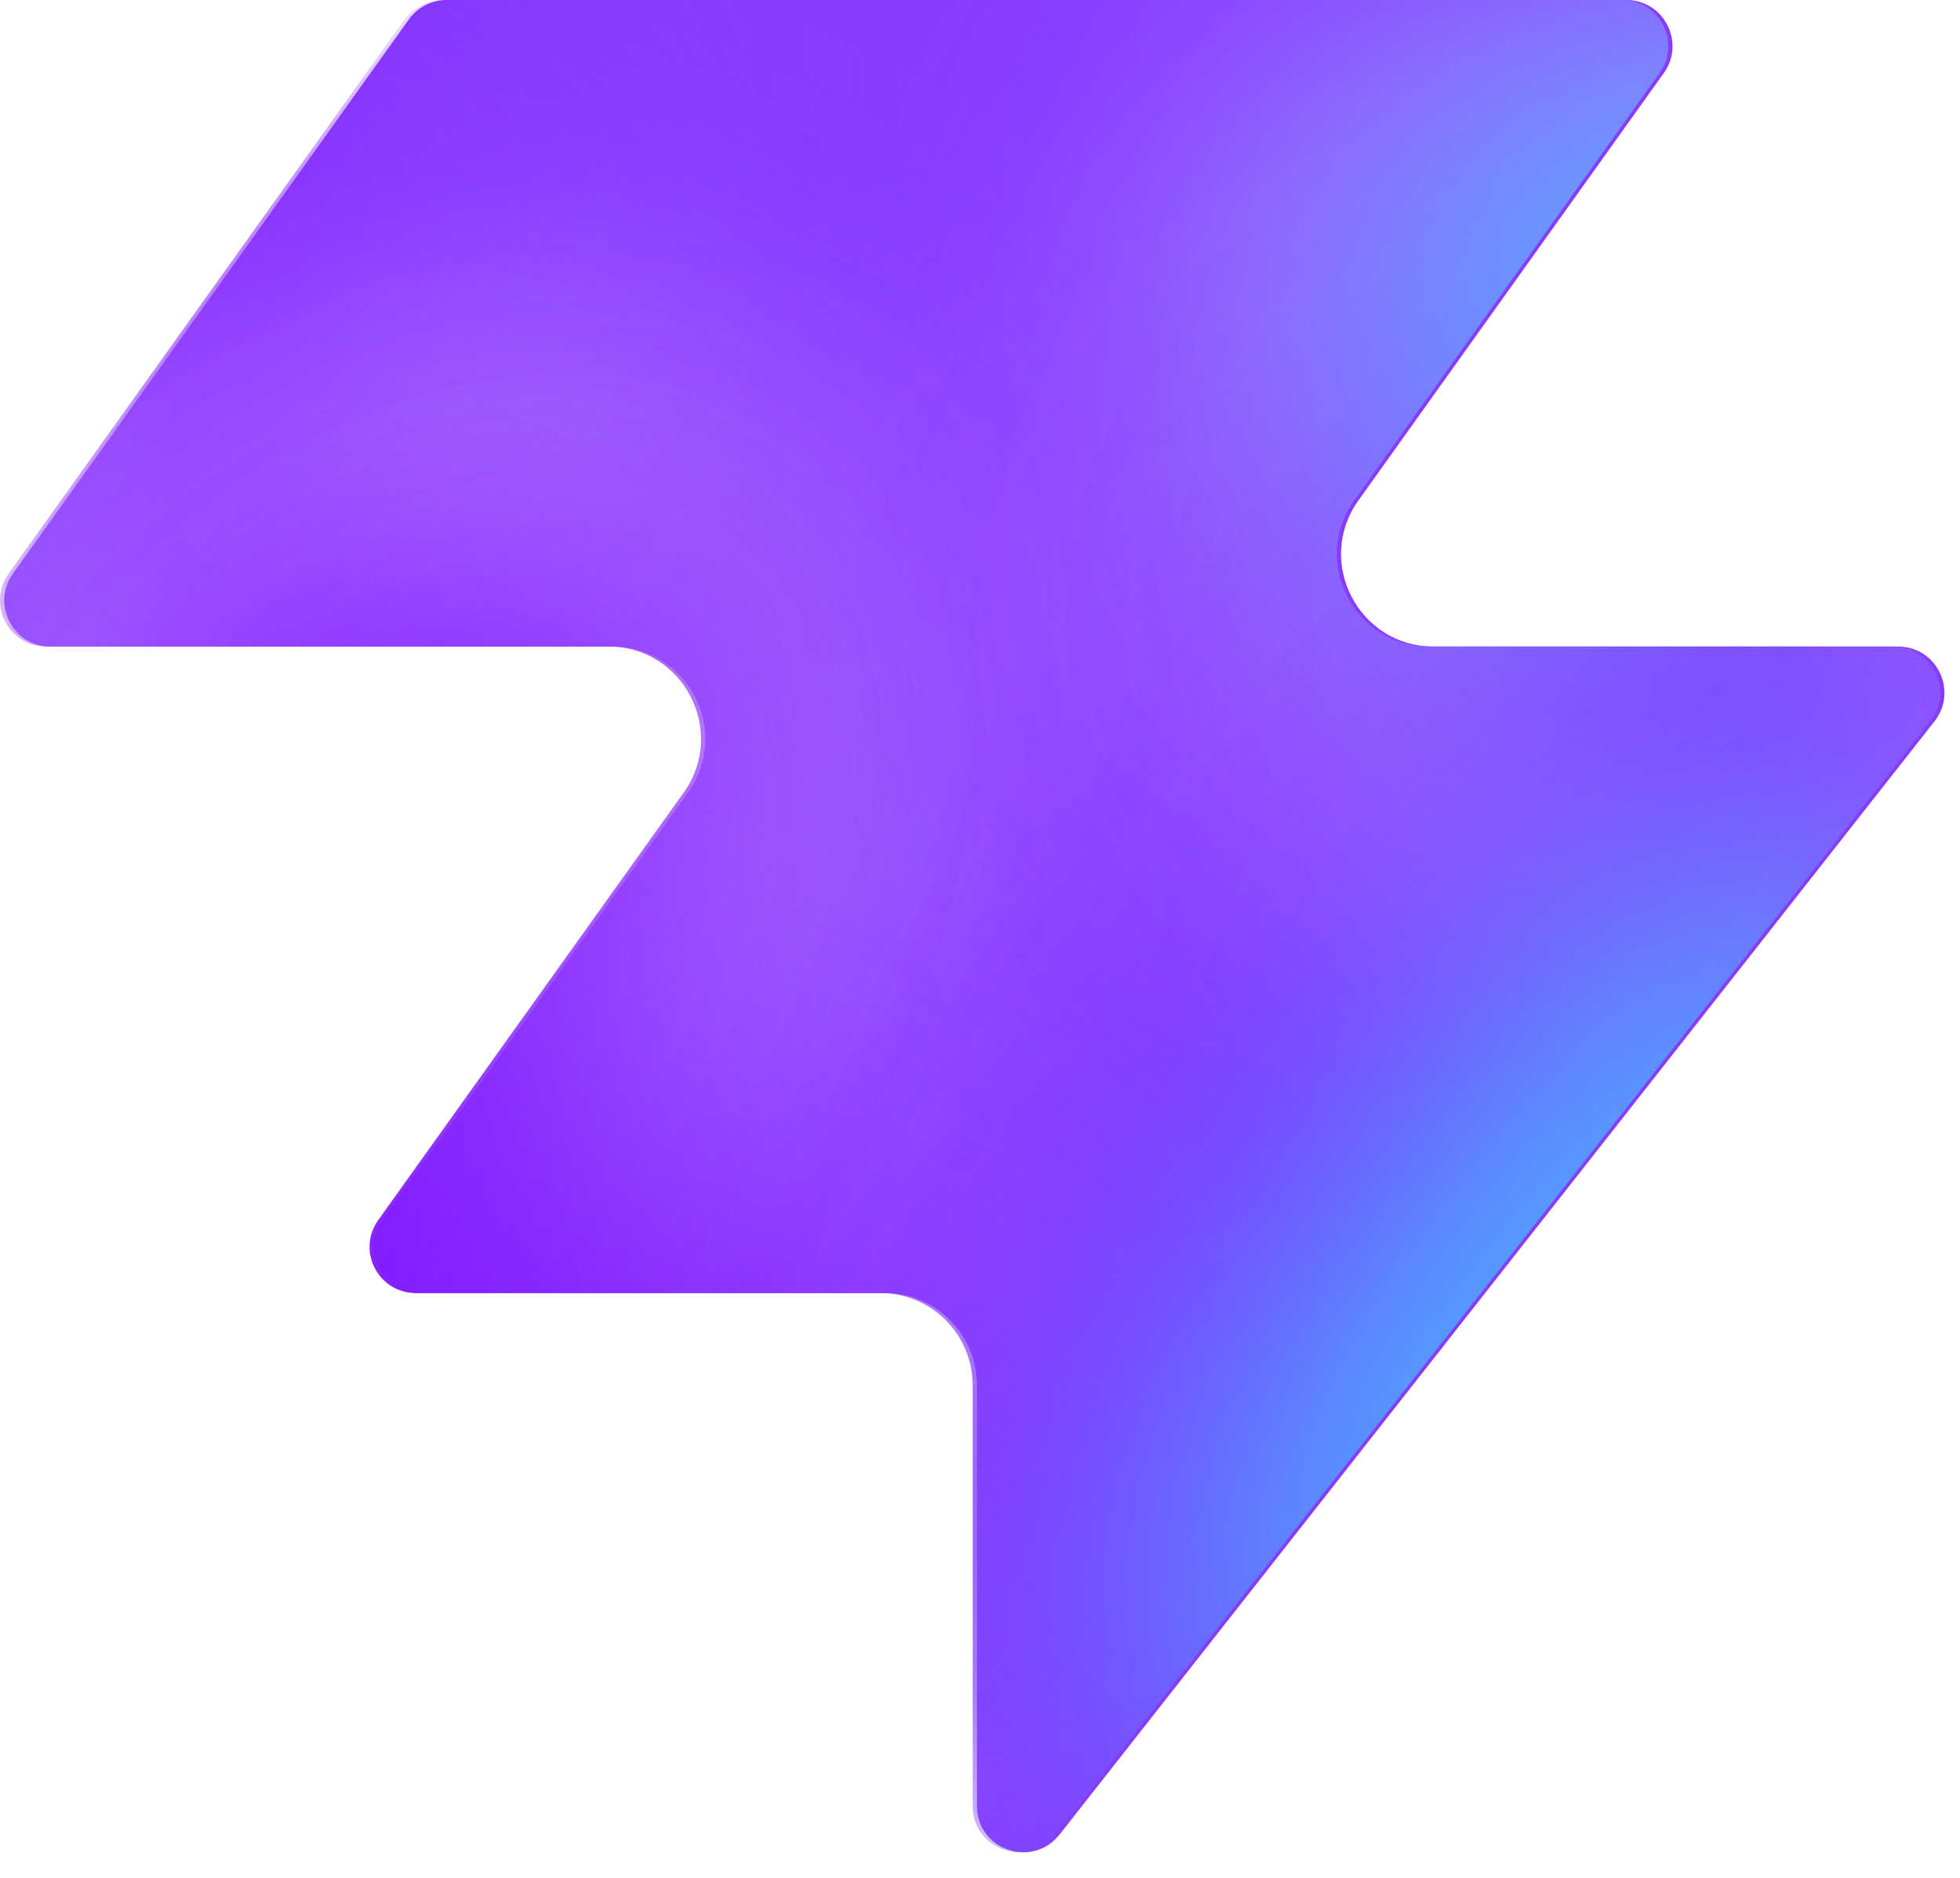
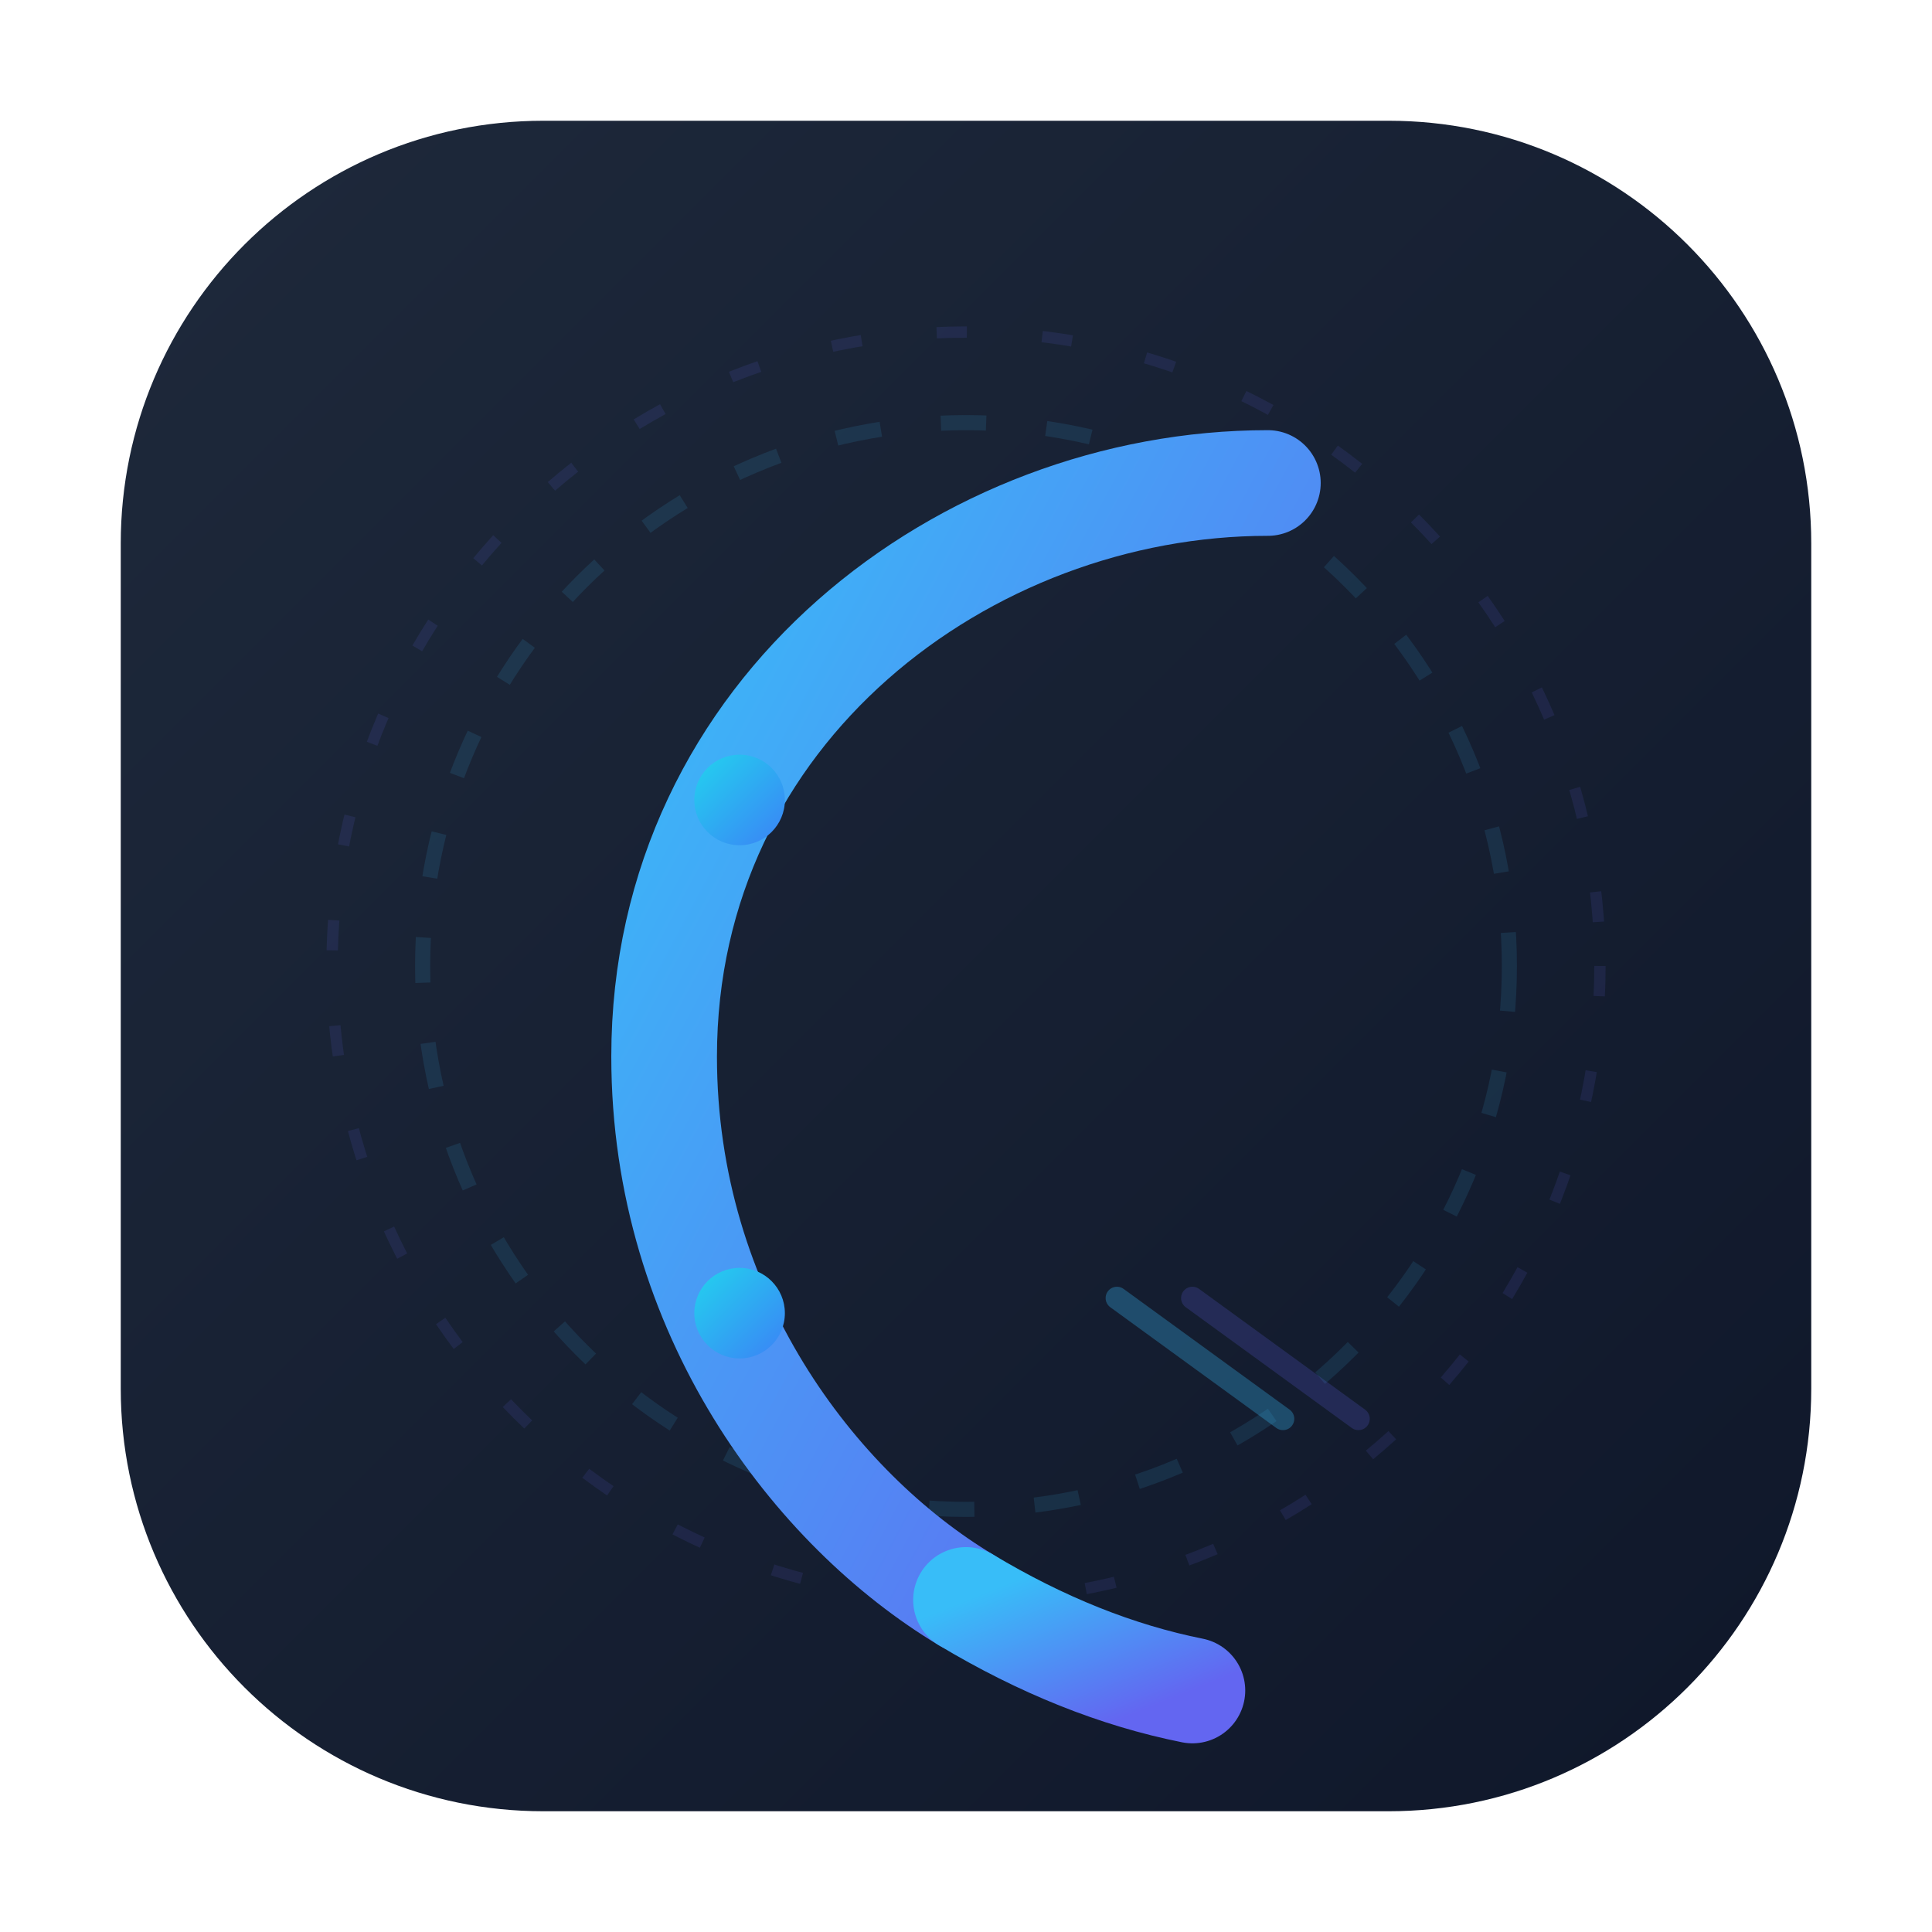
- <svg xmlns="http://www.w3.org/2000/svg" width="48" height="46" fill="none" viewBox="0 0 48 46">
-   <path fill="#863bff" d="M25.946 44.938c-.664.845-2.021.375-2.021-.698V33.937a2.26 2.26 0 0 0-2.262-2.262H10.287c-.92 0-1.456-1.04-.92-1.788l7.48-10.471c1.07-1.497 0-3.578-1.842-3.578H1.237c-.92 0-1.456-1.04-.92-1.788L10.013.474c.214-.297.556-.474.92-.474h28.894c.92 0 1.456 1.04.92 1.788l-7.48 10.471c-1.07 1.498 0 3.579 1.842 3.579h11.377c.943 0 1.473 1.088.89 1.83L25.947 44.94z" style="fill:#863bff;fill:color(display-p3 .525 .23 1);fill-opacity:1" />
-   <mask id="a" width="48" height="46" x="0" y="0" maskUnits="userSpaceOnUse" style="mask-type:alpha">
-     <path fill="#000" d="M25.842 44.938c-.664.844-2.021.375-2.021-.698V33.937a2.26 2.26 0 0 0-2.262-2.262H10.183c-.92 0-1.456-1.04-.92-1.788l7.48-10.471c1.07-1.498 0-3.579-1.842-3.579H1.133c-.92 0-1.456-1.04-.92-1.787L9.91.473c.214-.297.556-.474.92-.474h28.894c.92 0 1.456 1.04.92 1.788l-7.48 10.471c-1.07 1.498 0 3.578 1.842 3.578h11.377c.943 0 1.473 1.088.89 1.832L25.843 44.94z" style="fill:#000;fill-opacity:1" />
-   </mask>
-   <g mask="url(#a)">
-     <g filter="url(#b)">
-       <ellipse cx="5.508" cy="14.704" fill="#ede6ff" rx="5.508" ry="14.704" style="fill:#ede6ff;fill:color(display-p3 .927 .903 1);fill-opacity:1" transform="matrix(.00324 1 1 -.00324 -4.47 31.516)" />
-     </g>
-     <g filter="url(#c)">
-       <ellipse cx="10.399" cy="29.851" fill="#ede6ff" rx="10.399" ry="29.851" style="fill:#ede6ff;fill:color(display-p3 .927 .903 1);fill-opacity:1" transform="matrix(.00324 1 1 -.00324 -39.328 7.883)" />
-     </g>
-     <g filter="url(#d)">
-       <ellipse cx="5.508" cy="30.487" fill="#7e14ff" rx="5.508" ry="30.487" style="fill:#7e14ff;fill:color(display-p3 .492 .077 1);fill-opacity:1" transform="rotate(89.814 -25.913 -14.639)scale(1 -1)" />
-     </g>
-     <g filter="url(#e)">
-       <ellipse cx="5.508" cy="30.599" fill="#7e14ff" rx="5.508" ry="30.599" style="fill:#7e14ff;fill:color(display-p3 .492 .077 1);fill-opacity:1" transform="rotate(89.814 -32.644 -3.334)scale(1 -1)" />
-     </g>
-     <g filter="url(#f)">
-       <ellipse cx="5.508" cy="30.599" fill="#7e14ff" rx="5.508" ry="30.599" style="fill:#7e14ff;fill:color(display-p3 .492 .077 1);fill-opacity:1" transform="matrix(.00324 1 1 -.00324 -34.34 30.47)" />
-     </g>
-     <g filter="url(#g)">
-       <ellipse cx="14.072" cy="22.078" fill="#ede6ff" rx="14.072" ry="22.078" style="fill:#ede6ff;fill:color(display-p3 .927 .903 1);fill-opacity:1" transform="rotate(93.35 24.506 48.493)scale(-1 1)" />
-     </g>
-     <g filter="url(#h)">
-       <ellipse cx="3.47" cy="21.501" fill="#7e14ff" rx="3.47" ry="21.501" style="fill:#7e14ff;fill:color(display-p3 .492 .077 1);fill-opacity:1" transform="rotate(89.009 28.708 47.59)scale(-1 1)" />
-     </g>
-     <g filter="url(#i)">
-       <ellipse cx="3.47" cy="21.501" fill="#7e14ff" rx="3.47" ry="21.501" style="fill:#7e14ff;fill:color(display-p3 .492 .077 1);fill-opacity:1" transform="rotate(89.009 28.708 47.59)scale(-1 1)" />
-     </g>
-     <g filter="url(#j)">
-       <ellipse cx=".387" cy="8.972" fill="#7e14ff" rx="4.407" ry="29.108" style="fill:#7e14ff;fill:color(display-p3 .492 .077 1);fill-opacity:1" transform="rotate(39.51 .387 8.972)" />
-     </g>
-     <g filter="url(#k)">
-       <ellipse cx="47.523" cy="-6.092" fill="#7e14ff" rx="4.407" ry="29.108" style="fill:#7e14ff;fill:color(display-p3 .492 .077 1);fill-opacity:1" transform="rotate(37.892 47.523 -6.092)" />
-     </g>
-     <g filter="url(#l)">
-       <ellipse cx="41.412" cy="6.333" fill="#47bfff" rx="5.971" ry="9.665" style="fill:#47bfff;fill:color(display-p3 .28 .748 1);fill-opacity:1" transform="rotate(37.892 41.412 6.333)" />
-     </g>
-     <g filter="url(#m)">
-       <ellipse cx="-1.879" cy="38.332" fill="#7e14ff" rx="4.407" ry="29.108" style="fill:#7e14ff;fill:color(display-p3 .492 .077 1);fill-opacity:1" transform="rotate(37.892 -1.88 38.332)" />
-     </g>
-     <g filter="url(#n)">
-       <ellipse cx="-1.879" cy="38.332" fill="#7e14ff" rx="4.407" ry="29.108" style="fill:#7e14ff;fill:color(display-p3 .492 .077 1);fill-opacity:1" transform="rotate(37.892 -1.88 38.332)" />
-     </g>
-     <g filter="url(#o)">
-       <ellipse cx="35.651" cy="29.907" fill="#7e14ff" rx="4.407" ry="29.108" style="fill:#7e14ff;fill:color(display-p3 .492 .077 1);fill-opacity:1" transform="rotate(37.892 35.651 29.907)" />
-     </g>
-     <g filter="url(#p)">
-       <ellipse cx="38.418" cy="32.4" fill="#47bfff" rx="5.971" ry="15.297" style="fill:#47bfff;fill:color(display-p3 .28 .748 1);fill-opacity:1" transform="rotate(37.892 38.418 32.4)" />
-     </g>
+ <svg xmlns="http://www.w3.org/2000/svg" width="256" height="256" viewBox="0 0 256 256" fill="none">
+   <defs>
+     <linearGradient id="bgGrad" x1="0%" y1="0%" x2="100%" y2="100%">
+       <stop offset="0%" style="stop-color:#1e293b" />
+       <stop offset="100%" style="stop-color:#0f172a" />
+     </linearGradient>
+     <linearGradient id="cGrad" x1="0%" y1="0%" x2="100%" y2="100%">
+       <stop offset="0%" style="stop-color:#38bdf8" />
+       <stop offset="100%" style="stop-color:#6366f1" />
+     </linearGradient>
+     <linearGradient id="dotGrad" x1="0%" y1="0%" x2="100%" y2="100%">
+       <stop offset="0%" style="stop-color:#22d3ee" />
+       <stop offset="100%" style="stop-color:#3b82f6" />
+     </linearGradient>
+   </defs>
+   <rect x="16" y="16" width="224" height="224" rx="56" fill="url(#bgGrad)" />
+   <g opacity="0.12">
+     <circle cx="128" cy="128" r="72" stroke="#38bdf8" stroke-width="2" stroke-dasharray="6 8" />
+     <circle cx="128" cy="128" r="84" stroke="#6366f1" stroke-width="1.5" stroke-dasharray="4 10" />
  </g>
-   <defs>
-     <filter id="b" width="60.045" height="41.654" x="-19.77" y="16.149" color-interpolation-filters="sRGB" filterUnits="userSpaceOnUse">
-       <feFlood flood-opacity="0" result="BackgroundImageFix" />
-       <feBlend in="SourceGraphic" in2="BackgroundImageFix" result="shape" />
-       <feGaussianBlur result="effect1_foregroundBlur_2002_17158" stdDeviation="7.659" />
-     </filter>
-     <filter id="c" width="90.34" height="51.437" x="-54.613" y="-7.533" color-interpolation-filters="sRGB" filterUnits="userSpaceOnUse">
-       <feFlood flood-opacity="0" result="BackgroundImageFix" />
-       <feBlend in="SourceGraphic" in2="BackgroundImageFix" result="shape" />
-       <feGaussianBlur result="effect1_foregroundBlur_2002_17158" stdDeviation="7.659" />
-     </filter>
-     <filter id="d" width="79.355" height="29.4" x="-49.64" y="2.03" color-interpolation-filters="sRGB" filterUnits="userSpaceOnUse">
-       <feFlood flood-opacity="0" result="BackgroundImageFix" />
-       <feBlend in="SourceGraphic" in2="BackgroundImageFix" result="shape" />
-       <feGaussianBlur result="effect1_foregroundBlur_2002_17158" stdDeviation="4.596" />
-     </filter>
-     <filter id="e" width="79.579" height="29.4" x="-45.045" y="20.029" color-interpolation-filters="sRGB" filterUnits="userSpaceOnUse">
-       <feFlood flood-opacity="0" result="BackgroundImageFix" />
-       <feBlend in="SourceGraphic" in2="BackgroundImageFix" result="shape" />
-       <feGaussianBlur result="effect1_foregroundBlur_2002_17158" stdDeviation="4.596" />
-     </filter>
-     <filter id="f" width="79.579" height="29.4" x="-43.513" y="21.178" color-interpolation-filters="sRGB" filterUnits="userSpaceOnUse">
-       <feFlood flood-opacity="0" result="BackgroundImageFix" />
-       <feBlend in="SourceGraphic" in2="BackgroundImageFix" result="shape" />
-       <feGaussianBlur result="effect1_foregroundBlur_2002_17158" stdDeviation="4.596" />
-     </filter>
-     <filter id="g" width="74.749" height="58.852" x="15.756" y="-17.901" color-interpolation-filters="sRGB" filterUnits="userSpaceOnUse">
-       <feFlood flood-opacity="0" result="BackgroundImageFix" />
-       <feBlend in="SourceGraphic" in2="BackgroundImageFix" result="shape" />
-       <feGaussianBlur result="effect1_foregroundBlur_2002_17158" stdDeviation="7.659" />
-     </filter>
-     <filter id="h" width="61.377" height="25.362" x="23.548" y="2.284" color-interpolation-filters="sRGB" filterUnits="userSpaceOnUse">
-       <feFlood flood-opacity="0" result="BackgroundImageFix" />
-       <feBlend in="SourceGraphic" in2="BackgroundImageFix" result="shape" />
-       <feGaussianBlur result="effect1_foregroundBlur_2002_17158" stdDeviation="4.596" />
-     </filter>
-     <filter id="i" width="61.377" height="25.362" x="23.548" y="2.284" color-interpolation-filters="sRGB" filterUnits="userSpaceOnUse">
-       <feFlood flood-opacity="0" result="BackgroundImageFix" />
-       <feBlend in="SourceGraphic" in2="BackgroundImageFix" result="shape" />
-       <feGaussianBlur result="effect1_foregroundBlur_2002_17158" stdDeviation="4.596" />
-     </filter>
-     <filter id="j" width="56.045" height="63.649" x="-27.636" y="-22.853" color-interpolation-filters="sRGB" filterUnits="userSpaceOnUse">
-       <feFlood flood-opacity="0" result="BackgroundImageFix" />
-       <feBlend in="SourceGraphic" in2="BackgroundImageFix" result="shape" />
-       <feGaussianBlur result="effect1_foregroundBlur_2002_17158" stdDeviation="4.596" />
-     </filter>
-     <filter id="k" width="54.814" height="64.646" x="20.116" y="-38.415" color-interpolation-filters="sRGB" filterUnits="userSpaceOnUse">
-       <feFlood flood-opacity="0" result="BackgroundImageFix" />
-       <feBlend in="SourceGraphic" in2="BackgroundImageFix" result="shape" />
-       <feGaussianBlur result="effect1_foregroundBlur_2002_17158" stdDeviation="4.596" />
-     </filter>
-     <filter id="l" width="33.541" height="35.313" x="24.641" y="-11.323" color-interpolation-filters="sRGB" filterUnits="userSpaceOnUse">
-       <feFlood flood-opacity="0" result="BackgroundImageFix" />
-       <feBlend in="SourceGraphic" in2="BackgroundImageFix" result="shape" />
-       <feGaussianBlur result="effect1_foregroundBlur_2002_17158" stdDeviation="4.596" />
-     </filter>
-     <filter id="m" width="54.814" height="64.646" x="-29.286" y="6.009" color-interpolation-filters="sRGB" filterUnits="userSpaceOnUse">
-       <feFlood flood-opacity="0" result="BackgroundImageFix" />
-       <feBlend in="SourceGraphic" in2="BackgroundImageFix" result="shape" />
-       <feGaussianBlur result="effect1_foregroundBlur_2002_17158" stdDeviation="4.596" />
-     </filter>
-     <filter id="n" width="54.814" height="64.646" x="-29.286" y="6.009" color-interpolation-filters="sRGB" filterUnits="userSpaceOnUse">
-       <feFlood flood-opacity="0" result="BackgroundImageFix" />
-       <feBlend in="SourceGraphic" in2="BackgroundImageFix" result="shape" />
-       <feGaussianBlur result="effect1_foregroundBlur_2002_17158" stdDeviation="4.596" />
-     </filter>
-     <filter id="o" width="54.814" height="64.646" x="8.244" y="-2.416" color-interpolation-filters="sRGB" filterUnits="userSpaceOnUse">
-       <feFlood flood-opacity="0" result="BackgroundImageFix" />
-       <feBlend in="SourceGraphic" in2="BackgroundImageFix" result="shape" />
-       <feGaussianBlur result="effect1_foregroundBlur_2002_17158" stdDeviation="4.596" />
-     </filter>
-     <filter id="p" width="39.409" height="43.623" x="18.713" y="10.588" color-interpolation-filters="sRGB" filterUnits="userSpaceOnUse">
-       <feFlood flood-opacity="0" result="BackgroundImageFix" />
-       <feBlend in="SourceGraphic" in2="BackgroundImageFix" result="shape" />
-       <feGaussianBlur result="effect1_foregroundBlur_2002_17158" stdDeviation="4.596" />
-     </filter>
-   </defs>
+   <g transform="translate(48, 44)">
+     <path d="M120 20 C80 20 40 50 40 96 C40 130 60 156 80 168" stroke="url(#cGrad)" stroke-width="14" stroke-linecap="round" fill="none" />
+     <path d="M80 168 C90 174 100 178 110 180" stroke="url(#cGrad)" stroke-width="14" stroke-linecap="round" fill="none" />
+     <line x1="40" y1="96" x2="110" y2="96" stroke="url(#cGrad)" stroke-width="14" stroke-linecap="round" />
+     <circle cx="50" cy="62" r="6" fill="url(#dotGrad)" />
+     <circle cx="50" cy="130" r="6" fill="url(#dotGrad)" />
+   </g>
+   <line x1="148" y1="172" x2="170" y2="188" stroke="#38bdf8" stroke-width="3" stroke-linecap="round" opacity="0.3" />
+   <line x1="158" y1="172" x2="180" y2="188" stroke="#6366f1" stroke-width="3" stroke-linecap="round" opacity="0.2" />
</svg>
